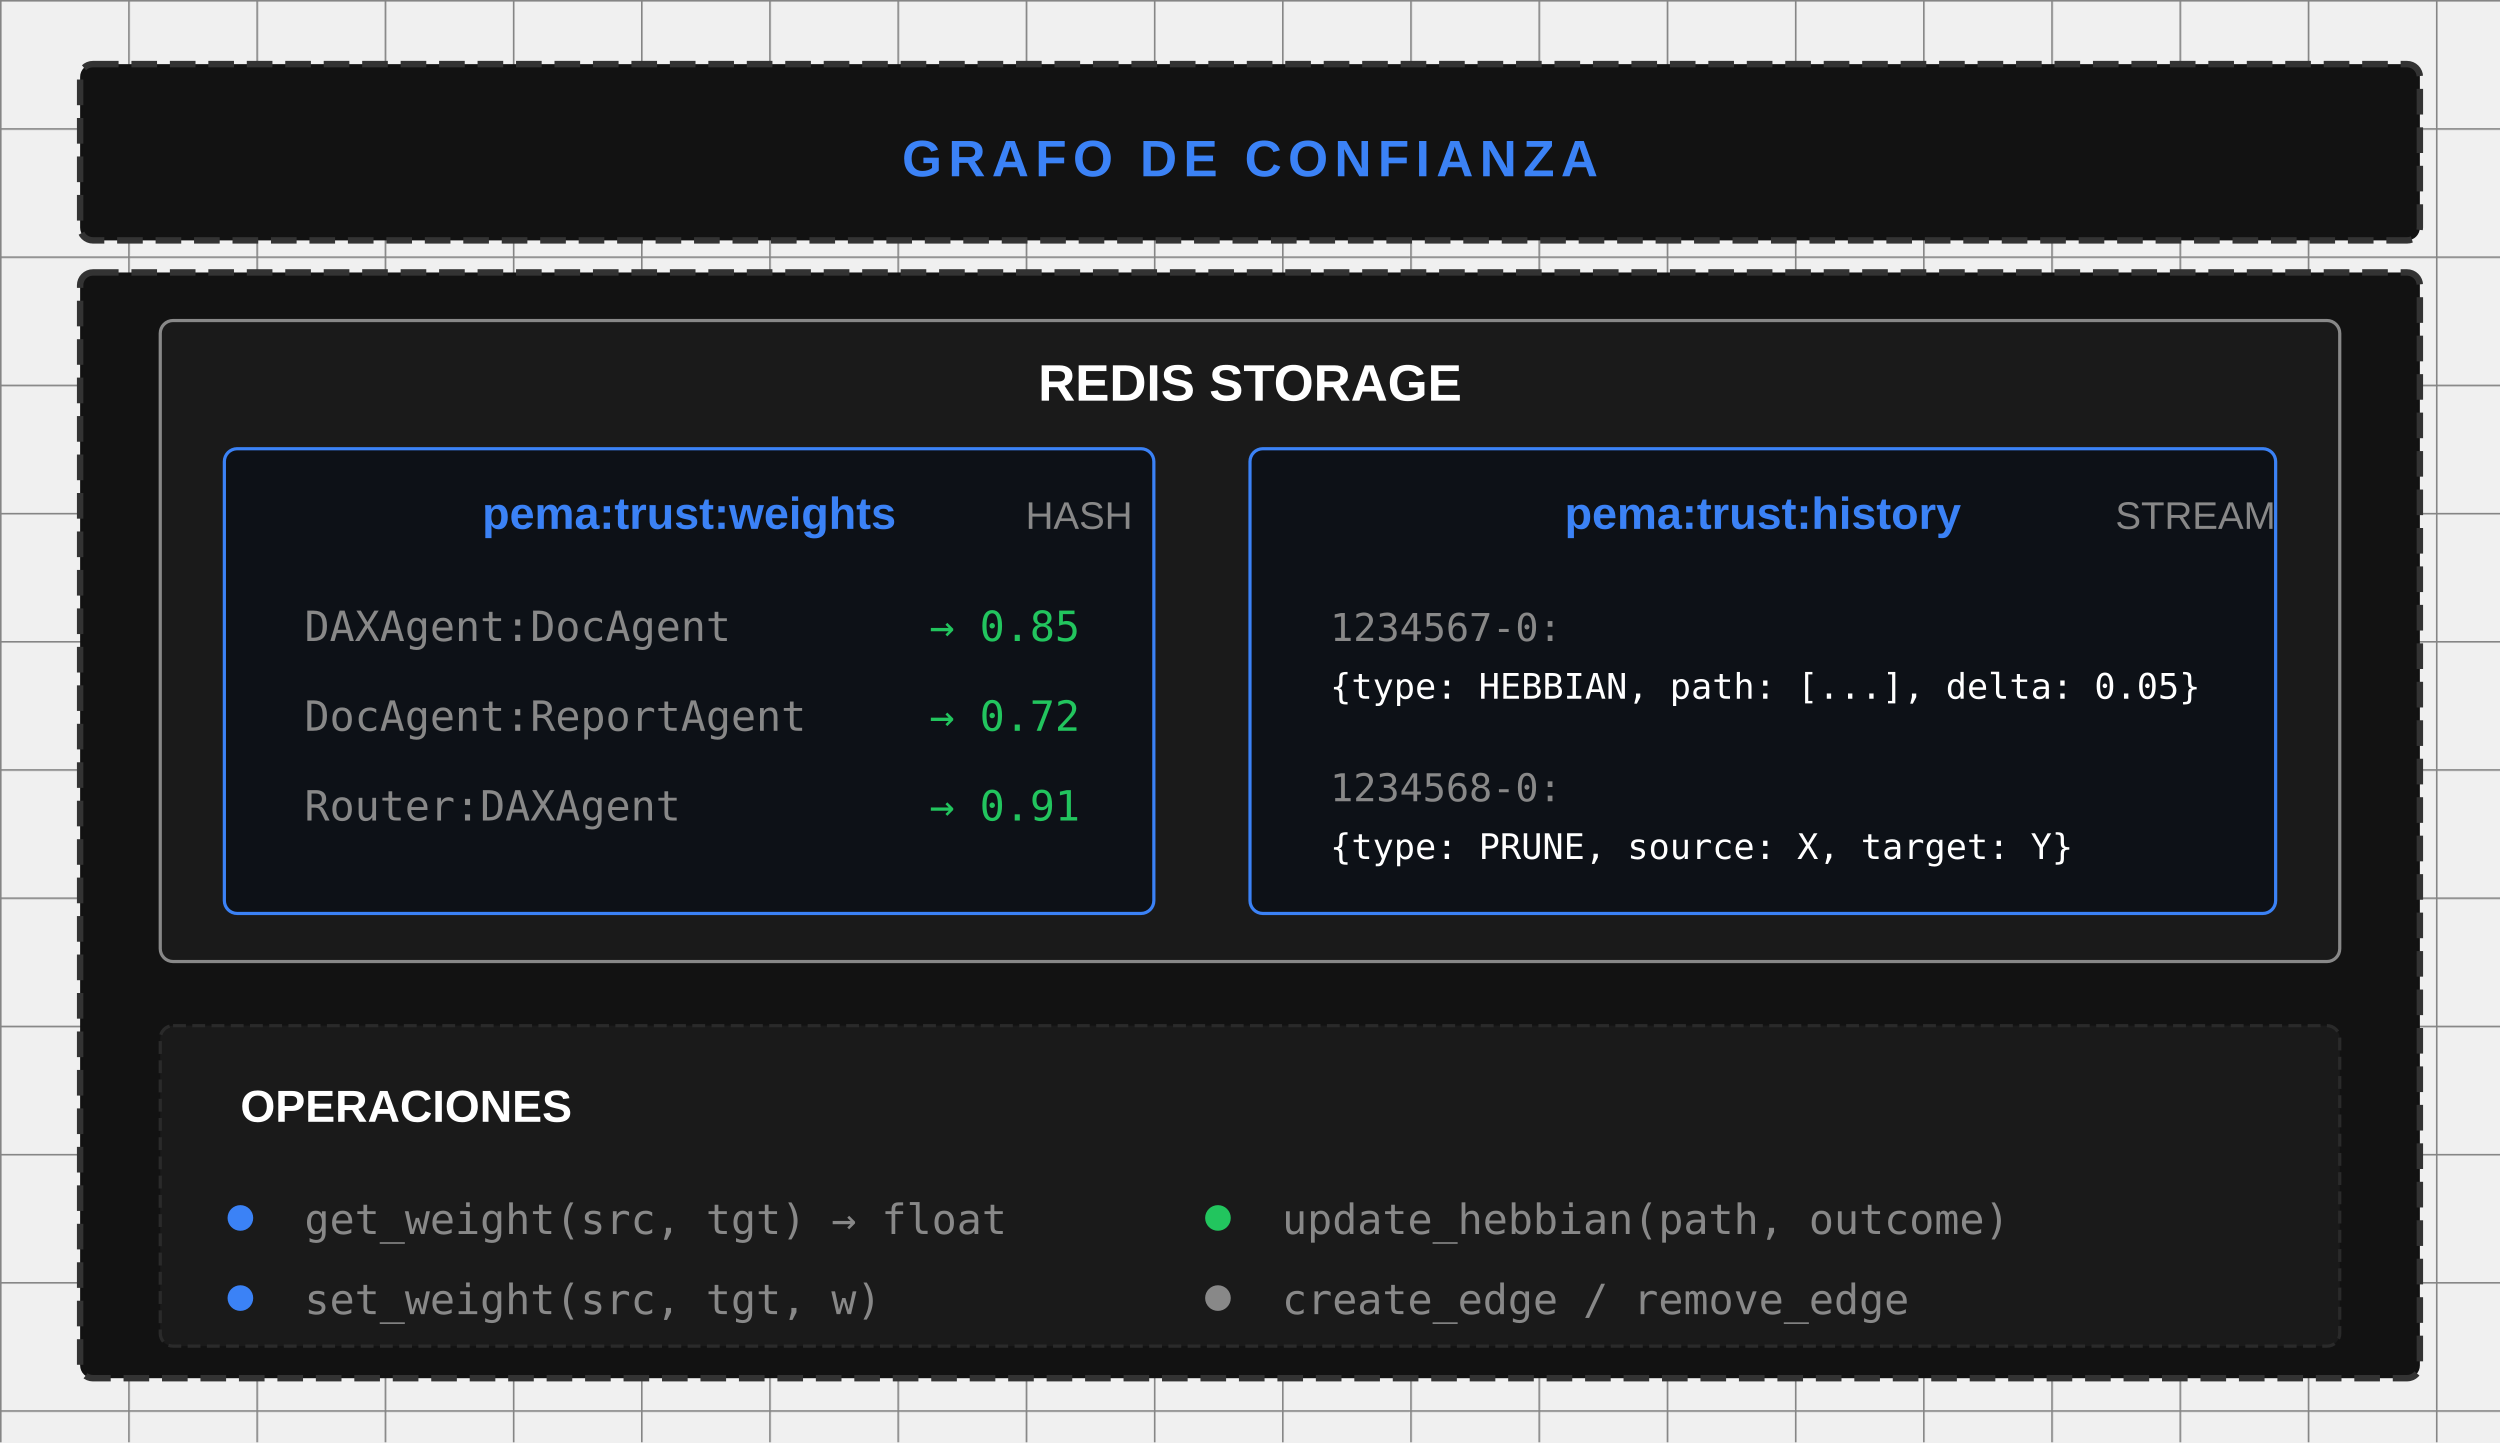
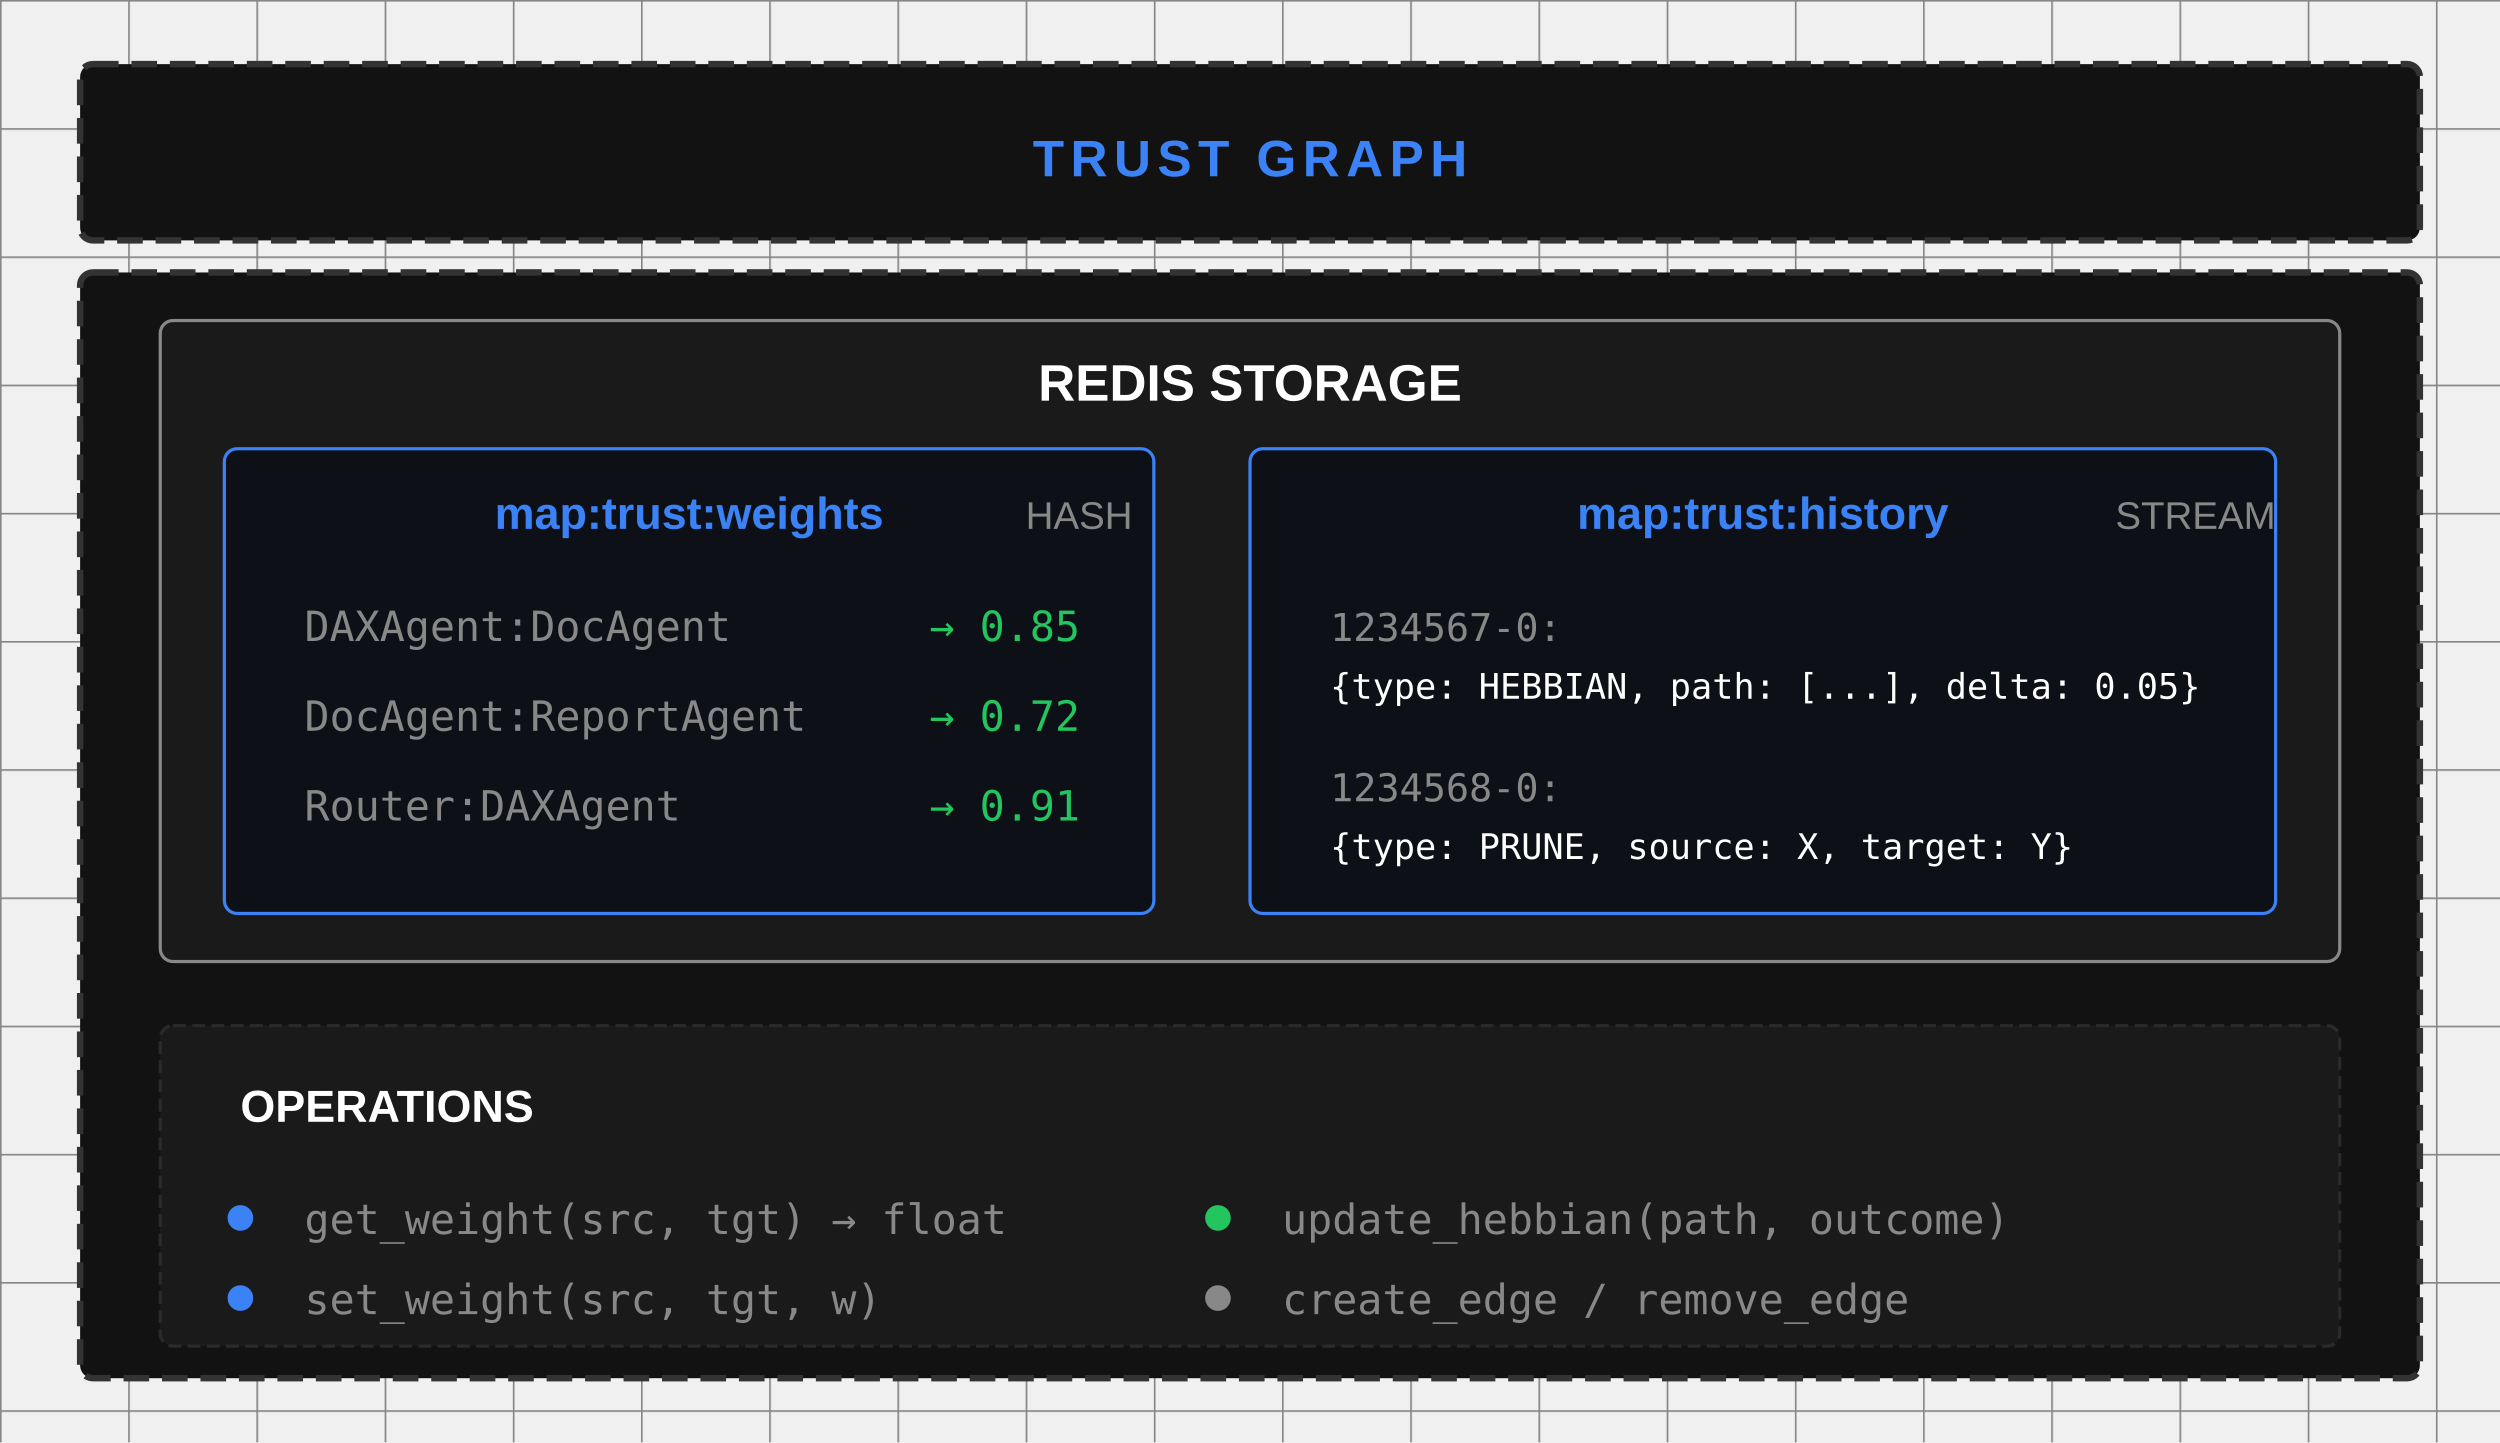
<svg xmlns="http://www.w3.org/2000/svg" viewBox="0 0 780 450" width="780" height="450">
  <defs>
    <pattern id="grid" width="40" height="40" patternUnits="userSpaceOnUse">
      <path d="M 40 0 L 0 0 0 40" fill="none" stroke="#1a1a1a" stroke-width="1" />
    </pattern>
  </defs>
  <rect width="780" height="450" fill="none" />
  <rect width="780" height="450" fill="url(#grid)" opacity="0.5" />
  <rect x="25" y="20" width="730" height="55" rx="4" fill="#121212" stroke="#333333" stroke-width="2" stroke-dasharray="8,4" />
-   <text x="390" y="55" font-family="Arial, sans-serif" font-size="16" font-weight="bold" fill="#3b82f6" text-anchor="middle" letter-spacing="2">GRAFO DE CONFIANZA</text>
+   <text x="390" y="55" font-family="Arial, sans-serif" font-size="16" font-weight="bold" fill="#3b82f6" text-anchor="middle" letter-spacing="2">TRUST GRAPH</text>
  <rect x="25" y="85" width="730" height="345" rx="4" fill="#121212" stroke="#333333" stroke-width="2" stroke-dasharray="8,4" />
  <rect x="50" y="100" width="680" height="200" rx="4" fill="#1a1a1a" stroke="#888888" stroke-width="1" />
  <text x="390" y="125" font-family="Arial, sans-serif" font-size="16" font-weight="bold" fill="#ffffff" text-anchor="middle">REDIS STORAGE</text>
  <rect x="70" y="140" width="290" height="145" rx="4" fill="#0d1117" stroke="#3b82f6" stroke-width="1" />
-   <text x="215" y="165" font-family="Arial, sans-serif" font-size="14" font-weight="bold" fill="#3b82f6" text-anchor="middle">pema:trust:weights</text>
+   <text x="215" y="165" font-family="Arial, sans-serif" font-size="14" font-weight="bold" fill="#3b82f6" text-anchor="middle">map:trust:weights</text>
  <text x="320" y="165" font-family="Arial, sans-serif" font-size="12" fill="#888888">HASH</text>
  <text x="95" y="200" font-family="monospace" font-size="13" fill="#888888">DAXAgent:DocAgent</text>
  <text x="290" y="200" font-family="monospace" font-size="13" fill="#22c55e">→ 0.85</text>
  <text x="95" y="228" font-family="monospace" font-size="13" fill="#888888">DocAgent:ReportAgent</text>
  <text x="290" y="228" font-family="monospace" font-size="13" fill="#22c55e">→ 0.72</text>
  <text x="95" y="256" font-family="monospace" font-size="13" fill="#888888">Router:DAXAgent</text>
  <text x="290" y="256" font-family="monospace" font-size="13" fill="#22c55e">→ 0.91</text>
  <rect x="390" y="140" width="320" height="145" rx="4" fill="#0d1117" stroke="#3b82f6" stroke-width="1" />
-   <text x="550" y="165" font-family="Arial, sans-serif" font-size="14" font-weight="bold" fill="#3b82f6" text-anchor="middle">pema:trust:history</text>
+   <text x="550" y="165" font-family="Arial, sans-serif" font-size="14" font-weight="bold" fill="#3b82f6" text-anchor="middle">map:trust:history</text>
  <text x="660" y="165" font-family="Arial, sans-serif" font-size="12" fill="#888888">STREAM</text>
  <text x="415" y="200" font-family="monospace" font-size="12" fill="#888888">1234567-0:</text>
  <text x="415" y="218" font-family="monospace" font-size="11" fill="#ffffff">{type: HEBBIAN, path: [...], delta: 0.05}</text>
  <text x="415" y="250" font-family="monospace" font-size="12" fill="#888888">1234568-0:</text>
  <text x="415" y="268" font-family="monospace" font-size="11" fill="#ffffff">{type: PRUNE, source: X, target: Y}</text>
  <rect x="50" y="320" width="680" height="100" rx="4" fill="#1a1a1a" stroke="#2a2a2a" stroke-width="1" stroke-dasharray="4,2" />
-   <text x="75" y="350" font-family="Arial, sans-serif" font-size="14" font-weight="bold" fill="#ffffff">OPERACIONES</text>
+   <text x="75" y="350" font-family="Arial, sans-serif" font-size="14" font-weight="bold" fill="#ffffff">OPERATIONS</text>
  <circle cx="75" cy="380" r="4" fill="#3b82f6" />
  <text x="95" y="385" font-family="monospace" font-size="13" fill="#888888">get_weight(src, tgt) → float</text>
  <circle cx="75" cy="405" r="4" fill="#3b82f6" />
  <text x="95" y="410" font-family="monospace" font-size="13" fill="#888888">set_weight(src, tgt, w)</text>
  <circle cx="380" cy="380" r="4" fill="#22c55e" />
  <text x="400" y="385" font-family="monospace" font-size="13" fill="#888888">update_hebbian(path, outcome)</text>
  <circle cx="380" cy="405" r="4" fill="#888888" />
  <text x="400" y="410" font-family="monospace" font-size="13" fill="#888888">create_edge / remove_edge</text>
</svg>
